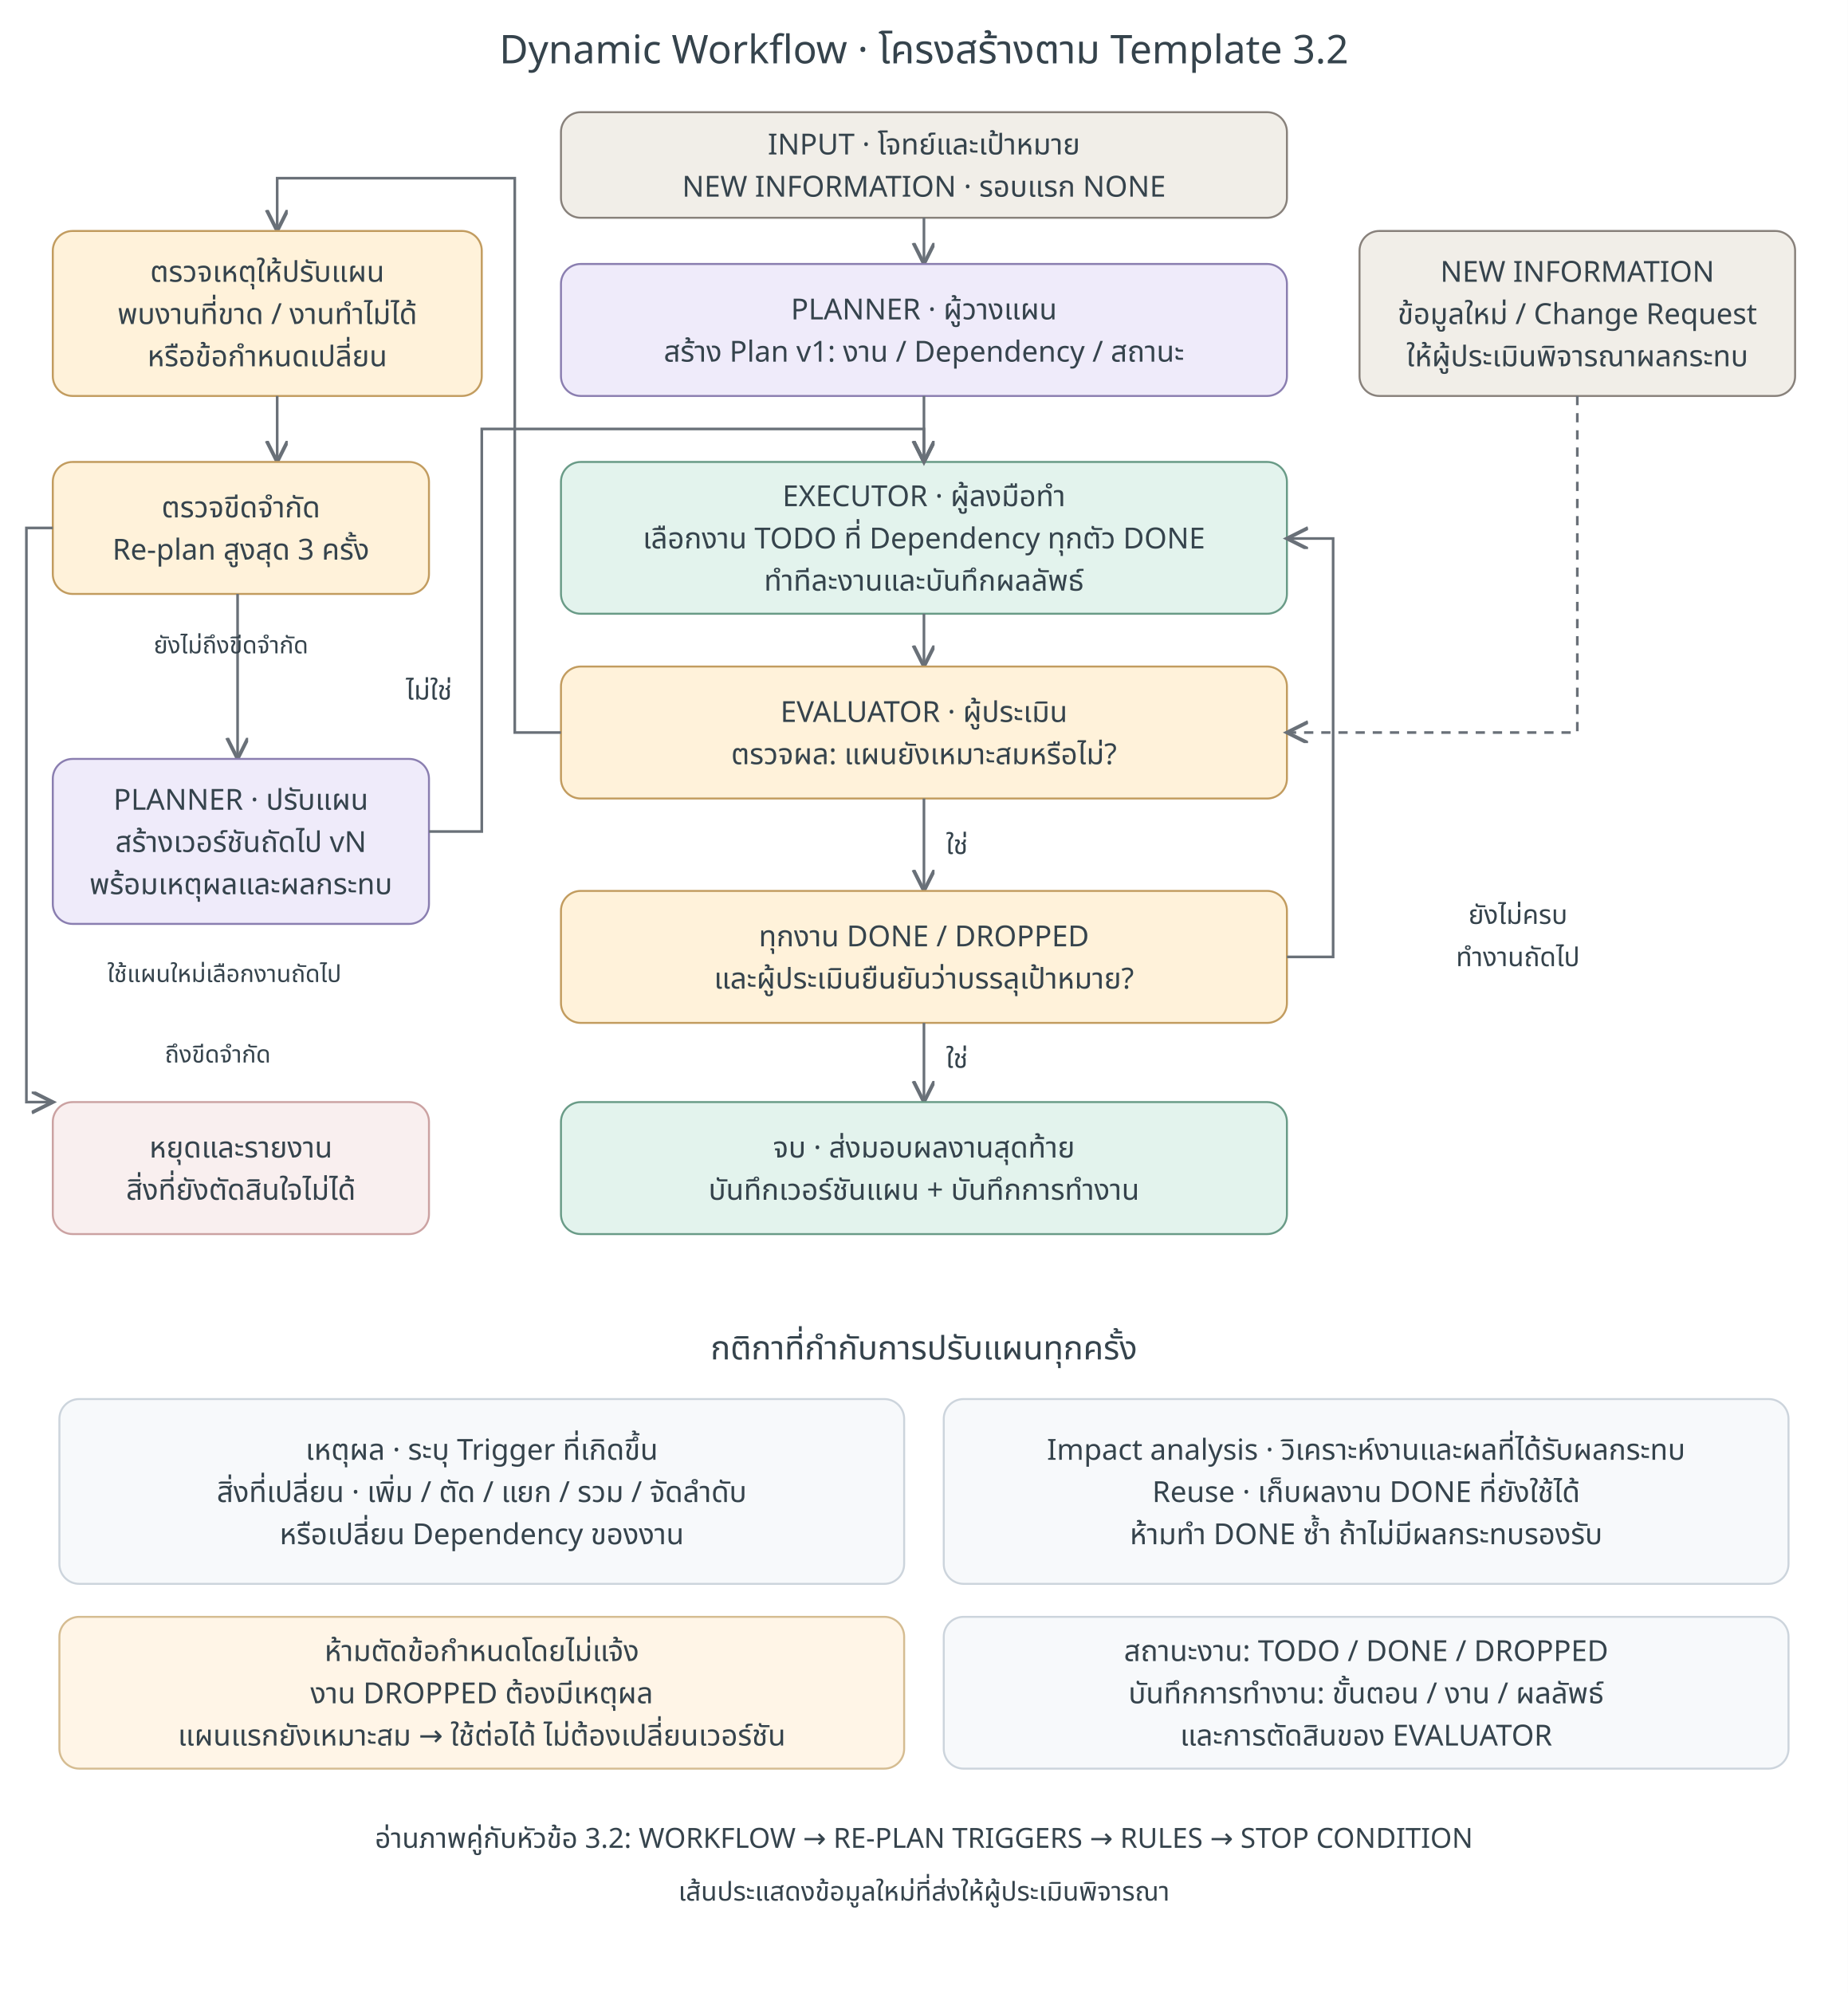
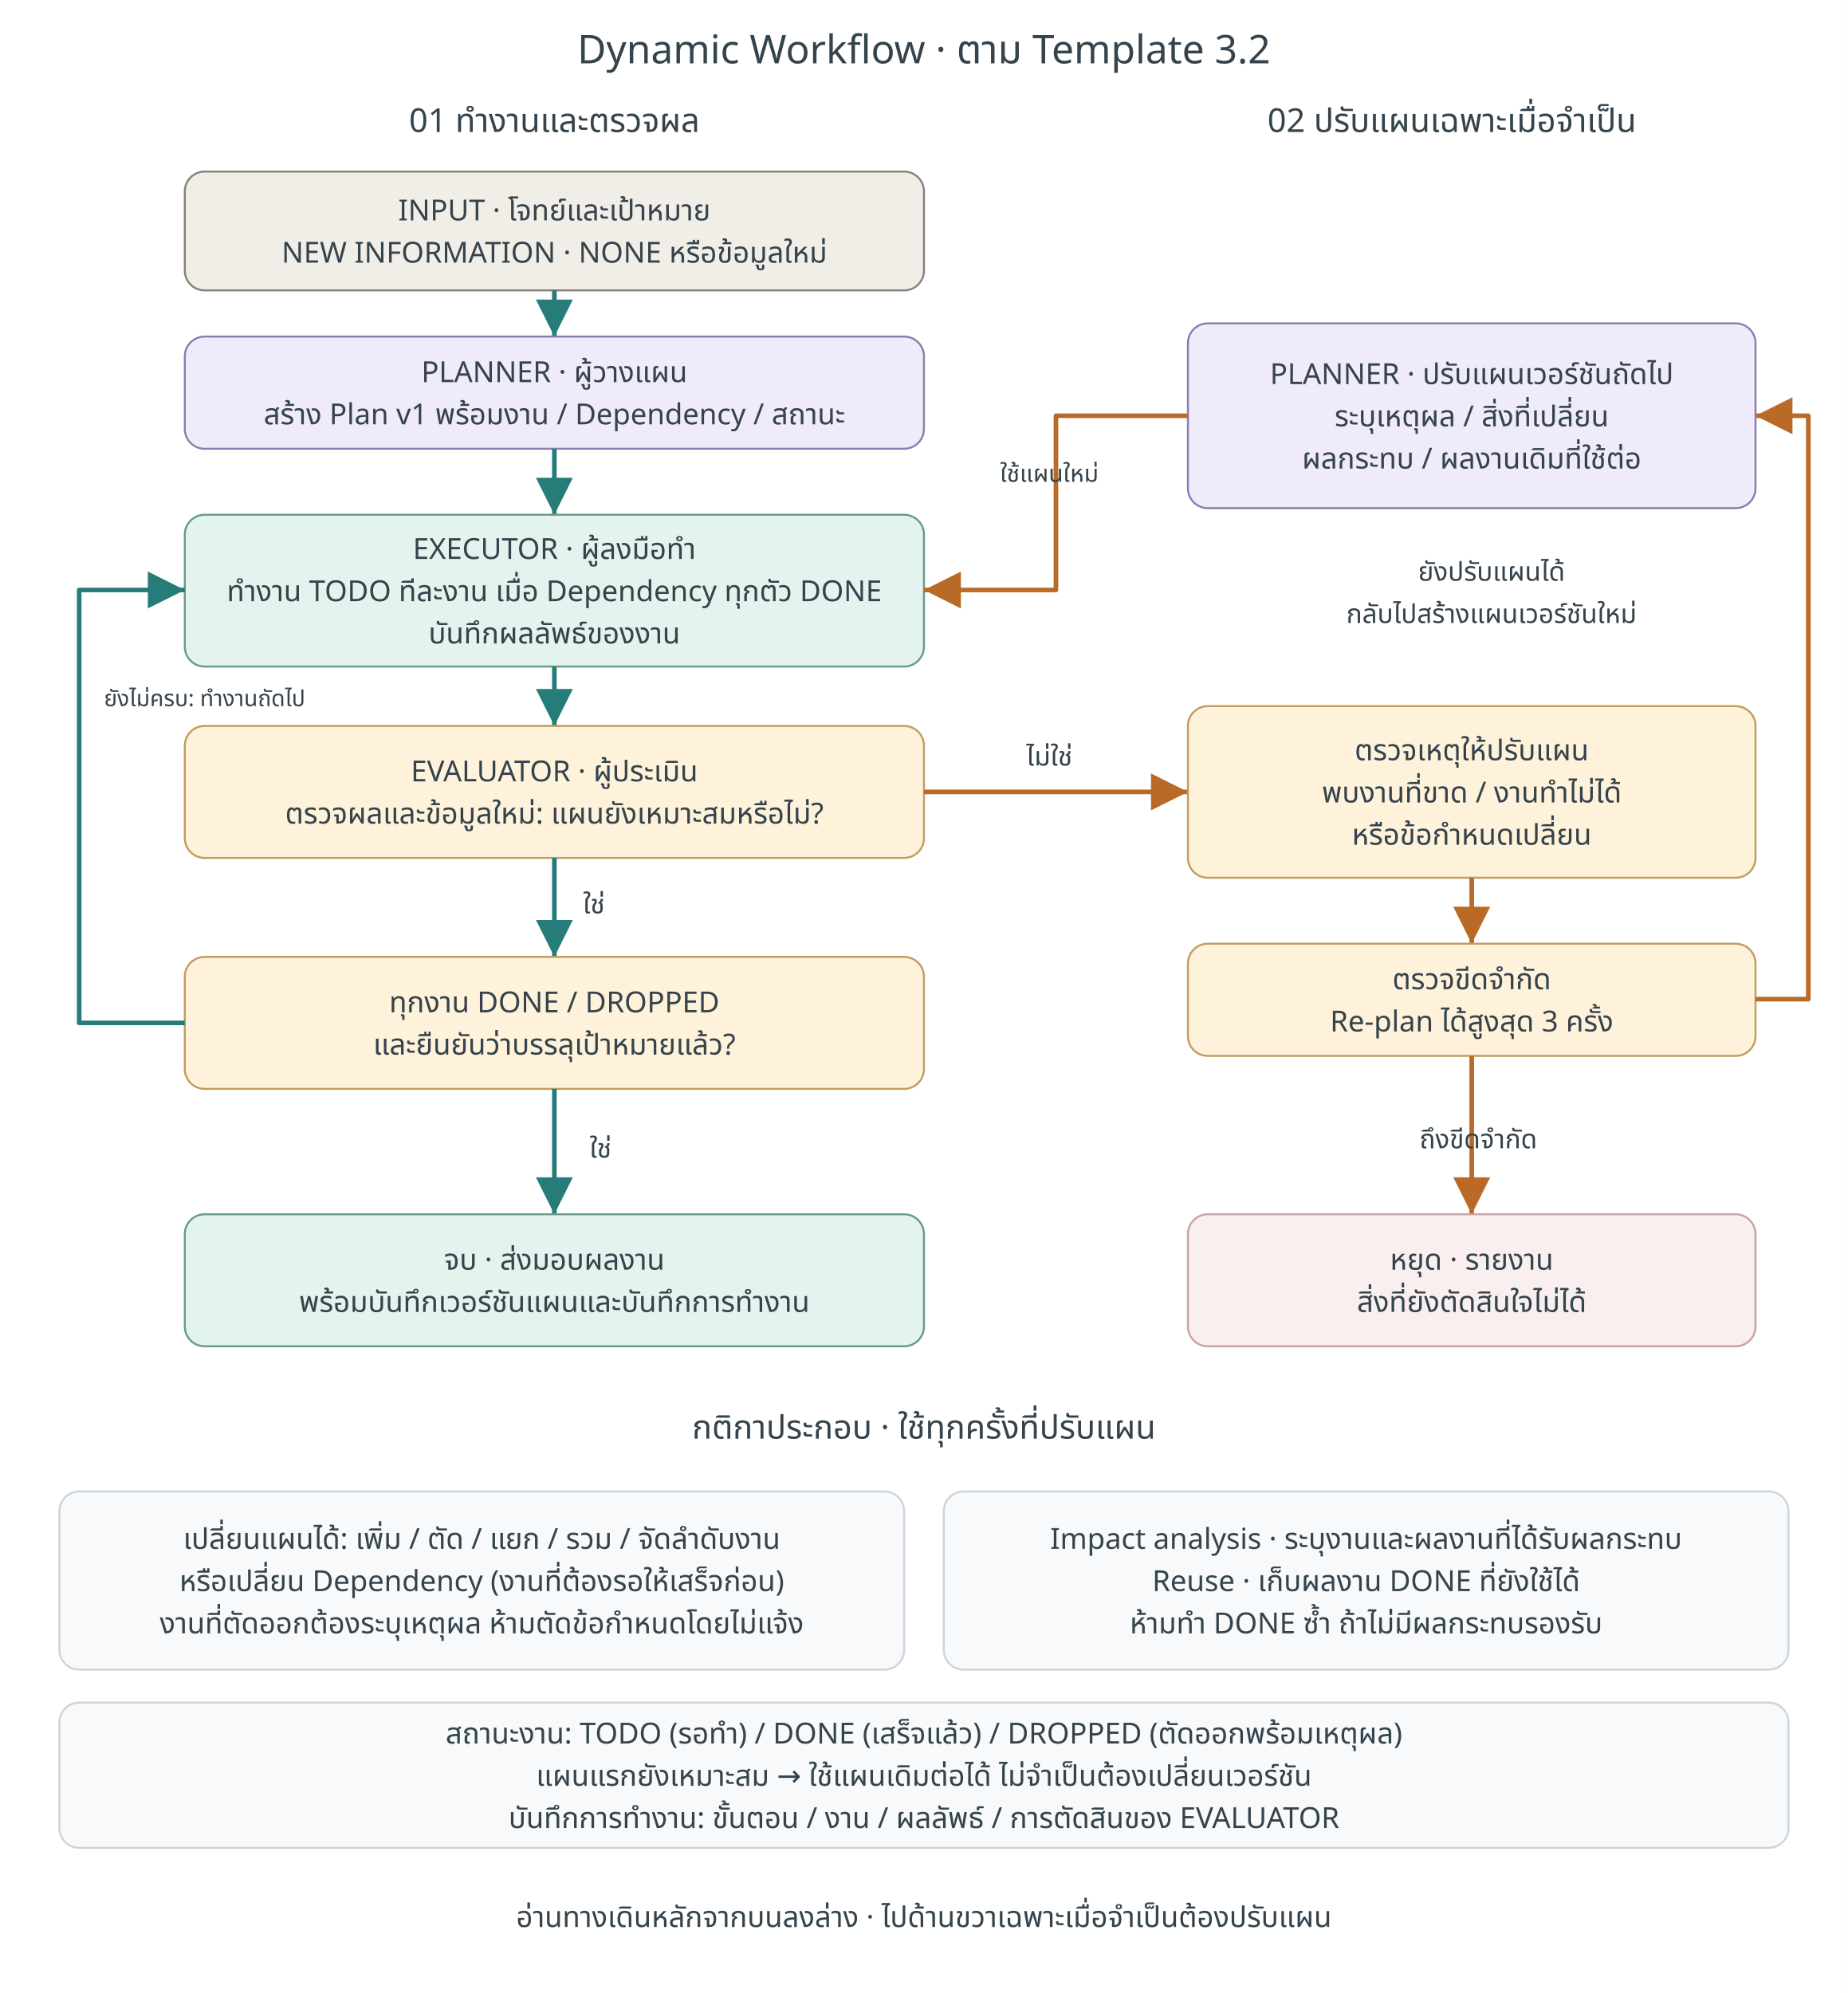
<svg xmlns="http://www.w3.org/2000/svg" width="1400" height="1510" viewBox="0 0 1400 1510">
  <defs>
    <marker id="arrow" markerWidth="10" markerHeight="10" refX="8" refY="4" orient="auto">
-       <path d="M0,0 L8,4 L0,8" fill="none" stroke="#697078" stroke-width="1.4" />
+       <path d="M0,0 L8,4 L0,8 Z" fill="#526577" stroke="#526577" stroke-width="1" />
    </marker>
  </defs>
  <rect width="1400" height="1510" fill="white" />
  <style>text{font-family:'Noto Sans Thai',Tahoma,sans-serif;fill:#35434c}</style>
-   <text x="700" y="48" text-anchor="middle" font-size="30">Dynamic Workflow · โครงสร้างตาม Template 3.2</text>
-   <rect x="425" y="85" width="550" height="80" rx="15" fill="#f1eee8" stroke="#88817b" stroke-width="1.5" />
-   <text x="700.0" y="117.0" text-anchor="middle" font-size="22">INPUT · โจทย์และเป้าหมาย</text>
-   <text x="700.0" y="149.0" text-anchor="middle" font-size="22">NEW INFORMATION · รอบแรก NONE</text>
-   <path d="M700 165 V200" fill="none" stroke="#697078" stroke-width="2" marker-end="url(#arrow)" />
-   <rect x="425" y="200" width="550" height="100" rx="15" fill="#efebfa" stroke="#8a7eb0" stroke-width="1.5" />
-   <text x="700.0" y="242.0" text-anchor="middle" font-size="22">PLANNER · ผู้วางแผน</text>
-   <text x="700.0" y="274.0" text-anchor="middle" font-size="22">สร้าง Plan v1: งาน / Dependency / สถานะ</text>
-   <path d="M700 300 V350" fill="none" stroke="#697078" stroke-width="2" marker-end="url(#arrow)" />
-   <rect x="425" y="350" width="550" height="115" rx="15" fill="#e3f3ed" stroke="#699b87" stroke-width="1.5" />
-   <text x="700.0" y="383.5" text-anchor="middle" font-size="22">EXECUTOR · ผู้ลงมือทำ</text>
-   <text x="700.0" y="415.5" text-anchor="middle" font-size="22">เลือกงาน TODO ที่ Dependency ทุกตัว DONE</text>
-   <text x="700.0" y="447.5" text-anchor="middle" font-size="22">ทำทีละงานและบันทึกผลลัพธ์</text>
-   <path d="M700 465 V505" fill="none" stroke="#697078" stroke-width="2" marker-end="url(#arrow)" />
-   <rect x="425" y="505" width="550" height="100" rx="15" fill="#fff2da" stroke="#c29c5f" stroke-width="1.5" />
-   <text x="700.0" y="547.0" text-anchor="middle" font-size="22">EVALUATOR · ผู้ประเมิน</text>
-   <text x="700.0" y="579.0" text-anchor="middle" font-size="22">ตรวจผล: แผนยังเหมาะสมหรือไม่?</text>
-   <path d="M700 605 V675" fill="none" stroke="#697078" stroke-width="2" marker-end="url(#arrow)" />
-   <text x="725" y="647" text-anchor="middle" font-size="20">ใช่</text>
-   <rect x="425" y="675" width="550" height="100" rx="15" fill="#fff2da" stroke="#c29c5f" stroke-width="1.5" />
-   <text x="700.0" y="717.0" text-anchor="middle" font-size="22">ทุกงาน DONE / DROPPED</text>
-   <text x="700.0" y="749.0" text-anchor="middle" font-size="22">และผู้ประเมินยืนยันว่าบรรลุเป้าหมาย?</text>
-   <path d="M700 775 V835" fill="none" stroke="#697078" stroke-width="2" marker-end="url(#arrow)" />
-   <text x="725" y="809" text-anchor="middle" font-size="20">ใช่</text>
-   <rect x="425" y="835" width="550" height="100" rx="15" fill="#e3f3ed" stroke="#699b87" stroke-width="1.5" />
-   <text x="700.0" y="877.0" text-anchor="middle" font-size="22">จบ · ส่งมอบผลงานสุดท้าย</text>
-   <text x="700.0" y="909.0" text-anchor="middle" font-size="22">บันทึกเวอร์ชันแผน + บันทึกการทำงาน</text>
-   <path d="M975 725 H1010 V408 H975" fill="none" stroke="#697078" stroke-width="2" marker-end="url(#arrow)" />
-   <text x="1150" y="700" text-anchor="middle" font-size="20">ยังไม่ครบ</text>
-   <text x="1150" y="732" text-anchor="middle" font-size="20">ทำงานถัดไป</text>
-   <path d="M425 555 H390 V135 H210 V175" fill="none" stroke="#697078" stroke-width="2" marker-end="url(#arrow)" />
-   <text x="325" y="530" text-anchor="middle" font-size="20">ไม่ใช่</text>
-   <rect x="40" y="175" width="325" height="125" rx="15" fill="#fff2da" stroke="#c29c5f" stroke-width="1.5" />
-   <text x="202.5" y="213.5" text-anchor="middle" font-size="22">ตรวจเหตุให้ปรับแผน</text>
-   <text x="202.5" y="245.5" text-anchor="middle" font-size="22">พบงานที่ขาด / งานทำไม่ได้</text>
-   <text x="202.5" y="277.5" text-anchor="middle" font-size="22">หรือข้อกำหนดเปลี่ยน</text>
-   <path d="M210 300 V350" fill="none" stroke="#697078" stroke-width="2" marker-end="url(#arrow)" />
-   <rect x="40" y="350" width="285" height="100" rx="15" fill="#fff2da" stroke="#c29c5f" stroke-width="1.5" />
-   <text x="182.5" y="392.0" text-anchor="middle" font-size="22">ตรวจขีดจำกัด</text>
-   <text x="182.5" y="424.0" text-anchor="middle" font-size="22">Re-plan สูงสุด 3 ครั้ง</text>
-   <path d="M180 450 V575" fill="none" stroke="#697078" stroke-width="2" marker-end="url(#arrow)" />
-   <text x="175" y="495" text-anchor="middle" font-size="18">ยังไม่ถึงขีดจำกัด</text>
-   <rect x="40" y="575" width="285" height="125" rx="15" fill="#efebfa" stroke="#8a7eb0" stroke-width="1.5" />
-   <text x="182.5" y="613.5" text-anchor="middle" font-size="22">PLANNER · ปรับแผน</text>
-   <text x="182.5" y="645.5" text-anchor="middle" font-size="22">สร้างเวอร์ชันถัดไป vN</text>
-   <text x="182.5" y="677.5" text-anchor="middle" font-size="22">พร้อมเหตุผลและผลกระทบ</text>
-   <path d="M325 630 H365 V325 H700 V350" fill="none" stroke="#697078" stroke-width="2" marker-end="url(#arrow)" />
-   <text x="170" y="744" text-anchor="middle" font-size="18">ใช้แผนใหม่เลือกงานถัดไป</text>
-   <path d="M40 400 H20 V835 H40" fill="none" stroke="#697078" stroke-width="2" marker-end="url(#arrow)" />
-   <text x="165" y="805" text-anchor="middle" font-size="18">ถึงขีดจำกัด</text>
-   <rect x="40" y="835" width="285" height="100" rx="15" fill="#f9efef" stroke="#cba2a2" stroke-width="1.5" />
-   <text x="182.5" y="877.0" text-anchor="middle" font-size="22">หยุดและรายงาน</text>
-   <text x="182.5" y="909.0" text-anchor="middle" font-size="22">สิ่งที่ยังตัดสินใจไม่ได้</text>
-   <rect x="1030" y="175" width="330" height="125" rx="15" fill="#f1eee8" stroke="#88817b" stroke-width="1.5" />
-   <text x="1195.0" y="213.5" text-anchor="middle" font-size="22">NEW INFORMATION</text>
-   <text x="1195.0" y="245.5" text-anchor="middle" font-size="22">ข้อมูลใหม่ / Change Request</text>
-   <text x="1195.0" y="277.5" text-anchor="middle" font-size="22">ให้ผู้ประเมินพิจารณาผลกระทบ</text>
-   <path d="M1195 300 V555 H975" fill="none" stroke="#697078" stroke-width="2" marker-end="url(#arrow)" stroke-dasharray="7 6" />
-   <text x="700" y="1030" text-anchor="middle" font-size="25">กติกาที่กำกับการปรับแผนทุกครั้ง</text>
-   <rect x="45" y="1060" width="640" height="140" rx="15" fill="#f7f9fb" stroke="#ccd4dc" stroke-width="1.5" />
-   <text x="365.0" y="1106.0" text-anchor="middle" font-size="22">เหตุผล · ระบุ Trigger ที่เกิดขึ้น</text>
-   <text x="365.0" y="1138.0" text-anchor="middle" font-size="22">สิ่งที่เปลี่ยน · เพิ่ม / ตัด / แยก / รวม / จัดลำดับ</text>
-   <text x="365.0" y="1170.0" text-anchor="middle" font-size="22">หรือเปลี่ยน Dependency ของงาน</text>
-   <rect x="715" y="1060" width="640" height="140" rx="15" fill="#f7f9fb" stroke="#ccd4dc" stroke-width="1.5" />
-   <text x="1035.0" y="1106.0" text-anchor="middle" font-size="22">Impact analysis · วิเคราะห์งานและผลที่ได้รับผลกระทบ</text>
-   <text x="1035.0" y="1138.0" text-anchor="middle" font-size="22">Reuse · เก็บผลงาน DONE ที่ยังใช้ได้</text>
-   <text x="1035.0" y="1170.0" text-anchor="middle" font-size="22">ห้ามทำ DONE ซ้ำ ถ้าไม่มีผลกระทบรองรับ</text>
-   <rect x="45" y="1225" width="640" height="115" rx="15" fill="#fff5e7" stroke="#d5bc91" stroke-width="1.5" />
-   <text x="365.0" y="1258.5" text-anchor="middle" font-size="22">ห้ามตัดข้อกำหนดโดยไม่แจ้ง</text>
-   <text x="365.0" y="1290.5" text-anchor="middle" font-size="22">งาน DROPPED ต้องมีเหตุผล</text>
-   <text x="365.0" y="1322.5" text-anchor="middle" font-size="22">แผนแรกยังเหมาะสม → ใช้ต่อได้ ไม่ต้องเปลี่ยนเวอร์ชัน</text>
-   <rect x="715" y="1225" width="640" height="115" rx="15" fill="#f7f9fb" stroke="#ccd4dc" stroke-width="1.5" />
-   <text x="1035.0" y="1258.5" text-anchor="middle" font-size="22">สถานะงาน: TODO / DONE / DROPPED</text>
-   <text x="1035.0" y="1290.5" text-anchor="middle" font-size="22">บันทึกการทำงาน: ขั้นตอน / งาน / ผลลัพธ์</text>
-   <text x="1035.0" y="1322.5" text-anchor="middle" font-size="22">และการตัดสินของ EVALUATOR</text>
-   <text x="700" y="1400" text-anchor="middle" font-size="21">อ่านภาพคู่กับหัวข้อ 3.2: WORKFLOW → RE-PLAN TRIGGERS → RULES → STOP CONDITION</text>
-   <text x="700" y="1440" text-anchor="middle" font-size="20">เส้นประแสดงข้อมูลใหม่ที่ส่งให้ผู้ประเมินพิจารณา</text>
+   <text x="700" y="48" text-anchor="middle" font-size="30">Dynamic Workflow · ตาม Template 3.2</text>
+   <text x="420" y="100" text-anchor="middle" font-size="25">01  ทำงานและตรวจผล</text>
+   <text x="1100" y="100" text-anchor="middle" font-size="25">02  ปรับแผนเฉพาะเมื่อจำเป็น</text>
+   <rect x="140" y="130" width="560" height="90" rx="15" fill="#f1eee8" stroke="#88817b" stroke-width="1.5" />
+   <text x="420.0" y="167.0" text-anchor="middle" font-size="22">INPUT · โจทย์และเป้าหมาย</text>
+   <text x="420.0" y="199.0" text-anchor="middle" font-size="22">NEW INFORMATION · NONE หรือข้อมูลใหม่</text>
+   <defs>
+     <marker id="a7" markerWidth="9" markerHeight="9" refX="8" refY="4" orient="auto">
+       <path d="M0,0 L8,4 L0,8 Z" fill="#267c78" />
+     </marker>
+   </defs>
+   <path d="M420 220 V255" fill="none" stroke="#267c78" stroke-width="3.5" stroke-linejoin="round" marker-end="url(#a7)" />
+   <rect x="140" y="255" width="560" height="85" rx="15" fill="#efebfa" stroke="#8a7eb0" stroke-width="1.5" />
+   <text x="420.0" y="289.5" text-anchor="middle" font-size="22">PLANNER · ผู้วางแผน</text>
+   <text x="420.0" y="321.5" text-anchor="middle" font-size="22">สร้าง Plan v1 พร้อมงาน / Dependency / สถานะ</text>
+   <defs>
+     <marker id="a11" markerWidth="9" markerHeight="9" refX="8" refY="4" orient="auto">
+       <path d="M0,0 L8,4 L0,8 Z" fill="#267c78" />
+     </marker>
+   </defs>
+   <path d="M420 340 V390" fill="none" stroke="#267c78" stroke-width="3.5" stroke-linejoin="round" marker-end="url(#a11)" />
+   <rect x="140" y="390" width="560" height="115" rx="15" fill="#e3f3ed" stroke="#699b87" stroke-width="1.5" />
+   <text x="420.0" y="423.5" text-anchor="middle" font-size="22">EXECUTOR · ผู้ลงมือทำ</text>
+   <text x="420.0" y="455.5" text-anchor="middle" font-size="22">ทำงาน TODO ทีละงาน เมื่อ Dependency ทุกตัว DONE</text>
+   <text x="420.0" y="487.5" text-anchor="middle" font-size="22">บันทึกผลลัพธ์ของงาน</text>
+   <defs>
+     <marker id="a16" markerWidth="9" markerHeight="9" refX="8" refY="4" orient="auto">
+       <path d="M0,0 L8,4 L0,8 Z" fill="#267c78" />
+     </marker>
+   </defs>
+   <path d="M420 505 V550" fill="none" stroke="#267c78" stroke-width="3.5" stroke-linejoin="round" marker-end="url(#a16)" />
+   <rect x="140" y="550" width="560" height="100" rx="15" fill="#fff2da" stroke="#c29c5f" stroke-width="1.5" />
+   <text x="420.0" y="592.0" text-anchor="middle" font-size="22">EVALUATOR · ผู้ประเมิน</text>
+   <text x="420.0" y="624.0" text-anchor="middle" font-size="22">ตรวจผลและข้อมูลใหม่: แผนยังเหมาะสมหรือไม่?</text>
+   <defs>
+     <marker id="a20" markerWidth="9" markerHeight="9" refX="8" refY="4" orient="auto">
+       <path d="M0,0 L8,4 L0,8 Z" fill="#267c78" />
+     </marker>
+   </defs>
+   <path d="M420 650 V725" fill="none" stroke="#267c78" stroke-width="3.5" stroke-linejoin="round" marker-end="url(#a20)" />
+   <text x="450" y="692" text-anchor="middle" font-size="20">ใช่</text>
+   <rect x="140" y="725" width="560" height="100" rx="15" fill="#fff2da" stroke="#c29c5f" stroke-width="1.5" />
+   <text x="420.0" y="767.0" text-anchor="middle" font-size="22">ทุกงาน DONE / DROPPED</text>
+   <text x="420.0" y="799.0" text-anchor="middle" font-size="22">และยืนยันว่าบรรลุเป้าหมายแล้ว?</text>
+   <defs>
+     <marker id="a25" markerWidth="9" markerHeight="9" refX="8" refY="4" orient="auto">
+       <path d="M0,0 L8,4 L0,8 Z" fill="#267c78" />
+     </marker>
+   </defs>
+   <path d="M140 775 H60 V447 H140" fill="none" stroke="#267c78" stroke-width="3.5" stroke-linejoin="round" marker-end="url(#a25)" />
+   <text x="155" y="535" text-anchor="middle" font-size="17">ยังไม่ครบ: ทำงานถัดไป</text>
+   <defs>
+     <marker id="a27" markerWidth="9" markerHeight="9" refX="8" refY="4" orient="auto">
+       <path d="M0,0 L8,4 L0,8 Z" fill="#267c78" />
+     </marker>
+   </defs>
+   <path d="M420 825 V920" fill="none" stroke="#267c78" stroke-width="3.5" stroke-linejoin="round" marker-end="url(#a27)" />
+   <text x="455" y="877" text-anchor="middle" font-size="20">ใช่</text>
+   <rect x="140" y="920" width="560" height="100" rx="15" fill="#e3f3ed" stroke="#699b87" stroke-width="1.5" />
+   <text x="420.0" y="962.0" text-anchor="middle" font-size="22">จบ · ส่งมอบผลงาน</text>
+   <text x="420.0" y="994.0" text-anchor="middle" font-size="22">พร้อมบันทึกเวอร์ชันแผนและบันทึกการทำงาน</text>
+   <defs>
+     <marker id="a32" markerWidth="9" markerHeight="9" refX="8" refY="4" orient="auto">
+       <path d="M0,0 L8,4 L0,8 Z" fill="#b96a27" />
+     </marker>
+   </defs>
+   <path d="M700 600 H900" fill="none" stroke="#b96a27" stroke-width="3.5" stroke-linejoin="round" marker-end="url(#a32)" />
+   <text x="795" y="580" text-anchor="middle" font-size="20">ไม่ใช่</text>
+   <rect x="900" y="535" width="430" height="130" rx="15" fill="#fff2da" stroke="#c29c5f" stroke-width="1.5" />
+   <text x="1115.0" y="576.0" text-anchor="middle" font-size="22">ตรวจเหตุให้ปรับแผน</text>
+   <text x="1115.0" y="608.0" text-anchor="middle" font-size="22">พบงานที่ขาด / งานทำไม่ได้</text>
+   <text x="1115.0" y="640.0" text-anchor="middle" font-size="22">หรือข้อกำหนดเปลี่ยน</text>
+   <defs>
+     <marker id="a38" markerWidth="9" markerHeight="9" refX="8" refY="4" orient="auto">
+       <path d="M0,0 L8,4 L0,8 Z" fill="#b96a27" />
+     </marker>
+   </defs>
+   <path d="M1115 665 V715" fill="none" stroke="#b96a27" stroke-width="3.5" stroke-linejoin="round" marker-end="url(#a38)" />
+   <rect x="900" y="715" width="430" height="85" rx="15" fill="#fff2da" stroke="#c29c5f" stroke-width="1.5" />
+   <text x="1115.0" y="749.5" text-anchor="middle" font-size="22">ตรวจขีดจำกัด</text>
+   <text x="1115.0" y="781.5" text-anchor="middle" font-size="22">Re-plan ได้สูงสุด 3 ครั้ง</text>
+   <defs>
+     <marker id="a42" markerWidth="9" markerHeight="9" refX="8" refY="4" orient="auto">
+       <path d="M0,0 L8,4 L0,8 Z" fill="#b96a27" />
+     </marker>
+   </defs>
+   <path d="M1330 757 H1370 V315 H1330" fill="none" stroke="#b96a27" stroke-width="3.5" stroke-linejoin="round" marker-end="url(#a42)" />
+   <text x="1130" y="440" text-anchor="middle" font-size="20">ยังปรับแผนได้</text>
+   <text x="1130" y="472" text-anchor="middle" font-size="20">กลับไปสร้างแผนเวอร์ชันใหม่</text>
+   <rect x="900" y="245" width="430" height="140" rx="15" fill="#efebfa" stroke="#8a7eb0" stroke-width="1.5" />
+   <text x="1115.0" y="291.0" text-anchor="middle" font-size="22">PLANNER · ปรับแผนเวอร์ชันถัดไป</text>
+   <text x="1115.0" y="323.0" text-anchor="middle" font-size="22">ระบุเหตุผล / สิ่งที่เปลี่ยน</text>
+   <text x="1115.0" y="355.0" text-anchor="middle" font-size="22">ผลกระทบ / ผลงานเดิมที่ใช้ต่อ</text>
+   <defs>
+     <marker id="a49" markerWidth="9" markerHeight="9" refX="8" refY="4" orient="auto">
+       <path d="M0,0 L8,4 L0,8 Z" fill="#b96a27" />
+     </marker>
+   </defs>
+   <path d="M900 315 H800 V447 H700" fill="none" stroke="#b96a27" stroke-width="3.5" stroke-linejoin="round" marker-end="url(#a49)" />
+   <text x="795" y="365" text-anchor="middle" font-size="18">ใช้แผนใหม่</text>
+   <defs>
+     <marker id="a51" markerWidth="9" markerHeight="9" refX="8" refY="4" orient="auto">
+       <path d="M0,0 L8,4 L0,8 Z" fill="#b96a27" />
+     </marker>
+   </defs>
+   <path d="M1115 800 V920" fill="none" stroke="#b96a27" stroke-width="3.5" stroke-linejoin="round" marker-end="url(#a51)" />
+   <text x="1120" y="870" text-anchor="middle" font-size="20">ถึงขีดจำกัด</text>
+   <rect x="900" y="920" width="430" height="100" rx="15" fill="#f9efef" stroke="#cba2a2" stroke-width="1.5" />
+   <text x="1115.0" y="962.0" text-anchor="middle" font-size="22">หยุด · รายงาน</text>
+   <text x="1115.0" y="994.0" text-anchor="middle" font-size="22">สิ่งที่ยังตัดสินใจไม่ได้</text>
+   <text x="700" y="1090" text-anchor="middle" font-size="25">กติกาประกอบ · ใช้ทุกครั้งที่ปรับแผน</text>
+   <rect x="45" y="1130" width="640" height="135" rx="15" fill="#f7f9fb" stroke="#ccd4dc" stroke-width="1.5" />
+   <text x="365.0" y="1173.5" text-anchor="middle" font-size="22">เปลี่ยนแผนได้: เพิ่ม / ตัด / แยก / รวม / จัดลำดับงาน</text>
+   <text x="365.0" y="1205.5" text-anchor="middle" font-size="22">หรือเปลี่ยน Dependency (งานที่ต้องรอให้เสร็จก่อน)</text>
+   <text x="365.0" y="1237.5" text-anchor="middle" font-size="22">งานที่ตัดออกต้องระบุเหตุผล ห้ามตัดข้อกำหนดโดยไม่แจ้ง</text>
+   <rect x="715" y="1130" width="640" height="135" rx="15" fill="#f7f9fb" stroke="#ccd4dc" stroke-width="1.5" />
+   <text x="1035.0" y="1173.5" text-anchor="middle" font-size="22">Impact analysis · ระบุงานและผลงานที่ได้รับผลกระทบ</text>
+   <text x="1035.0" y="1205.5" text-anchor="middle" font-size="22">Reuse · เก็บผลงาน DONE ที่ยังใช้ได้</text>
+   <text x="1035.0" y="1237.5" text-anchor="middle" font-size="22">ห้ามทำ DONE ซ้ำ ถ้าไม่มีผลกระทบรองรับ</text>
+   <rect x="45" y="1290" width="1310" height="110" rx="15" fill="#f7f9fb" stroke="#ccd4dc" stroke-width="1.5" />
+   <text x="700.0" y="1321.0" text-anchor="middle" font-size="22">สถานะงาน: TODO (รอทำ) / DONE (เสร็จแล้ว) / DROPPED (ตัดออกพร้อมเหตุผล)</text>
+   <text x="700.0" y="1353.0" text-anchor="middle" font-size="22">แผนแรกยังเหมาะสม → ใช้แผนเดิมต่อได้ ไม่จำเป็นต้องเปลี่ยนเวอร์ชัน</text>
+   <text x="700.0" y="1385.0" text-anchor="middle" font-size="22">บันทึกการทำงาน: ขั้นตอน / งาน / ผลลัพธ์ / การตัดสินของ EVALUATOR</text>
+   <text x="700" y="1460" text-anchor="middle" font-size="22">อ่านทางเดินหลักจากบนลงล่าง · ไปด้านขวาเฉพาะเมื่อจำเป็นต้องปรับแผน</text>
</svg>
